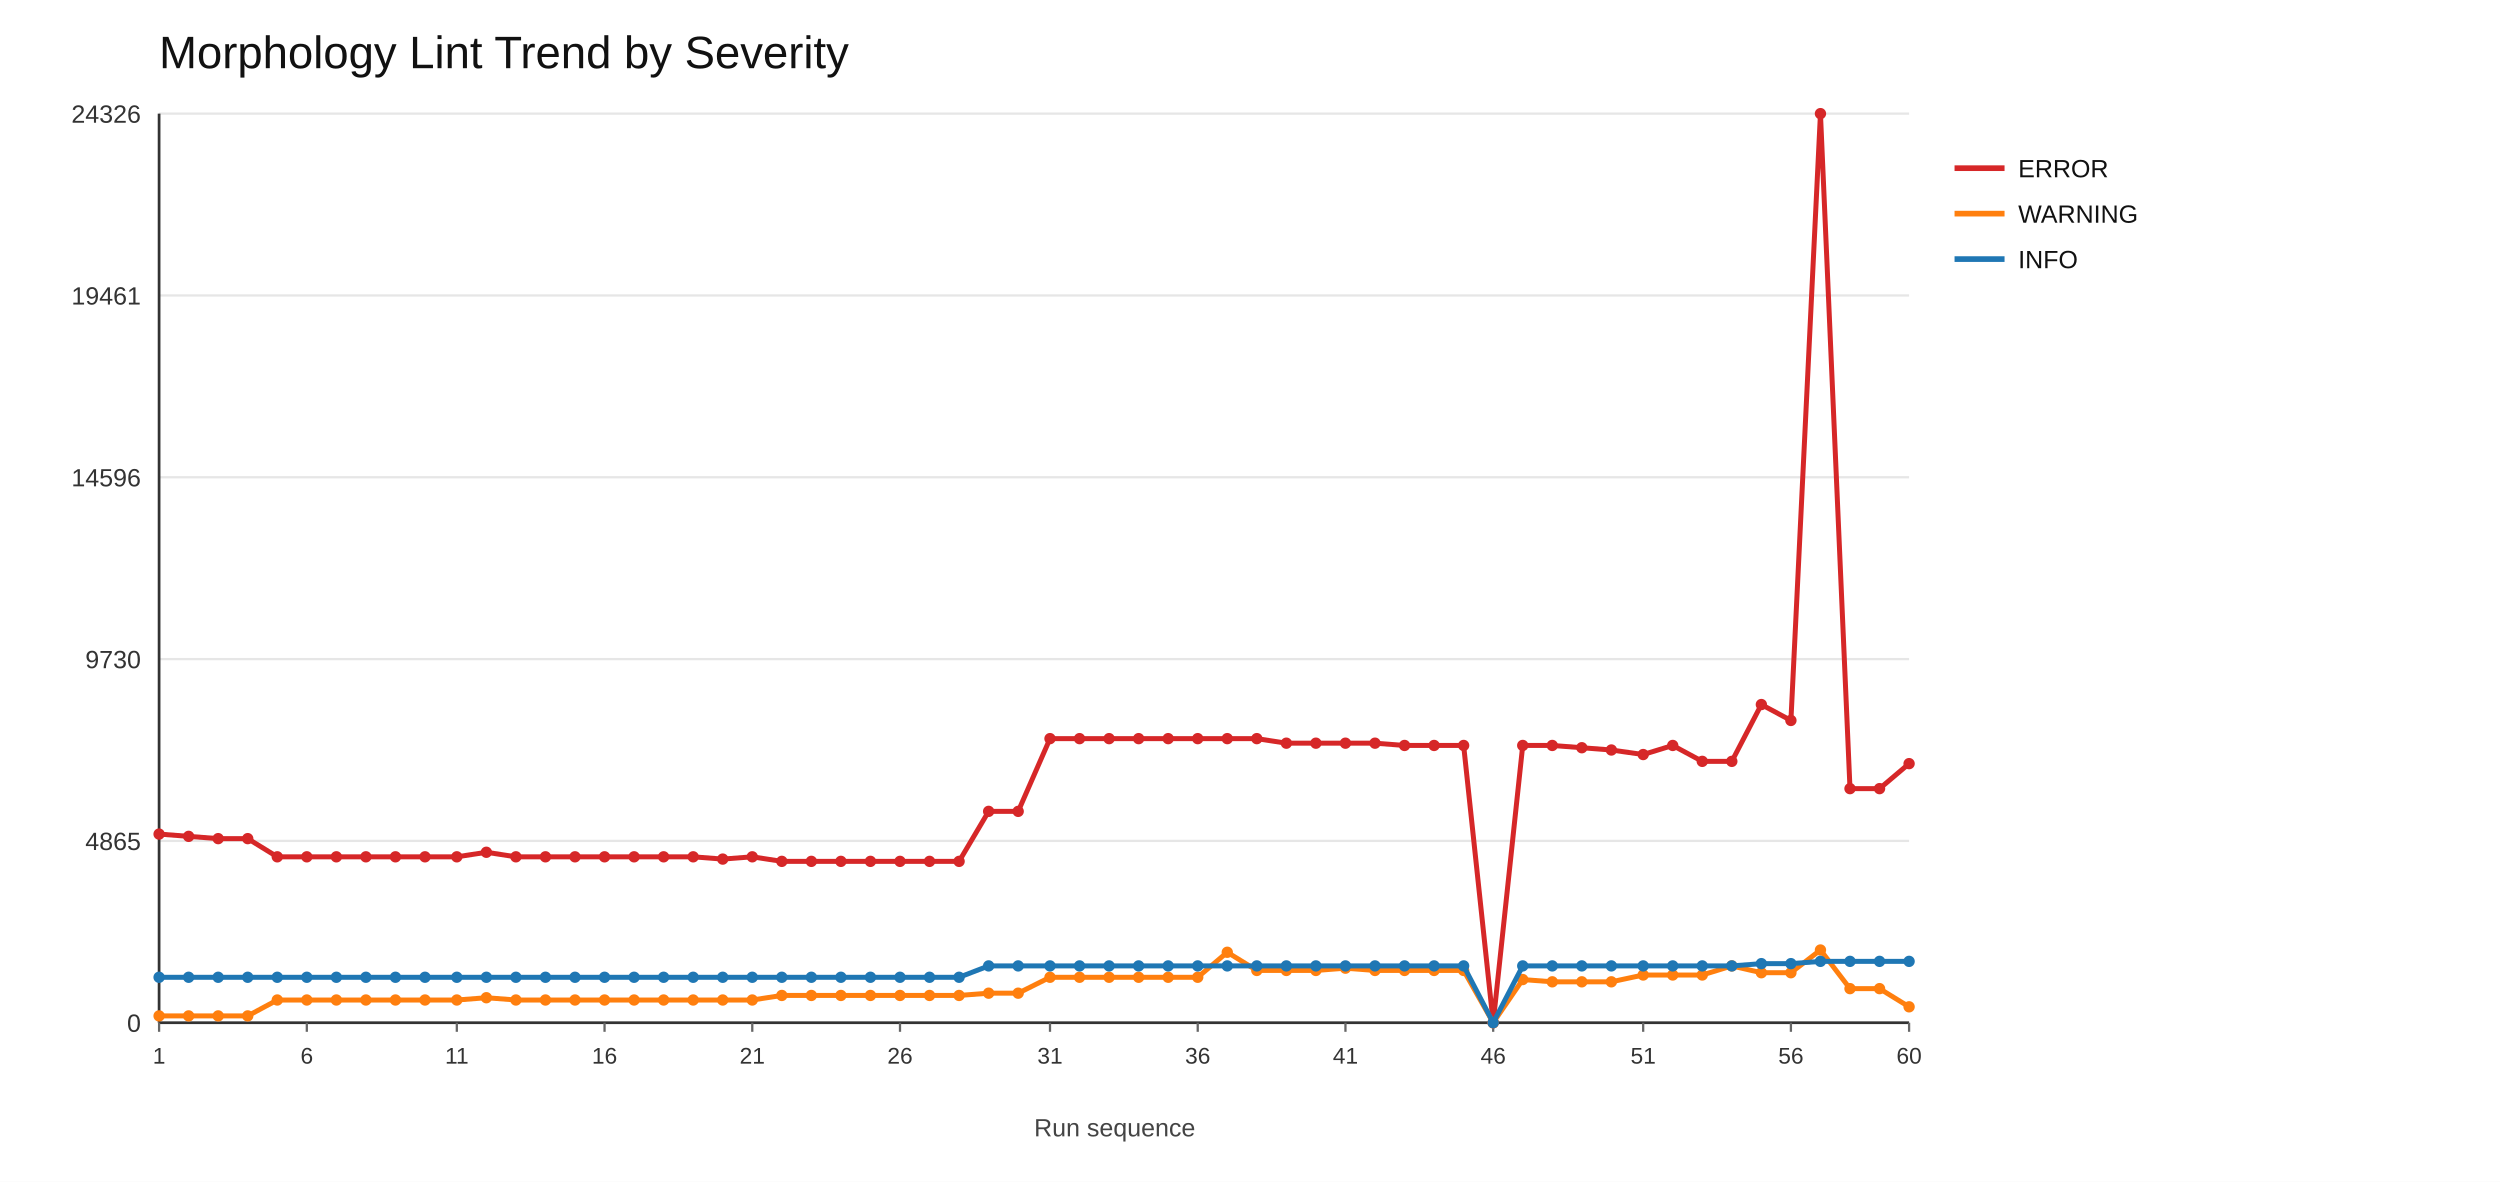
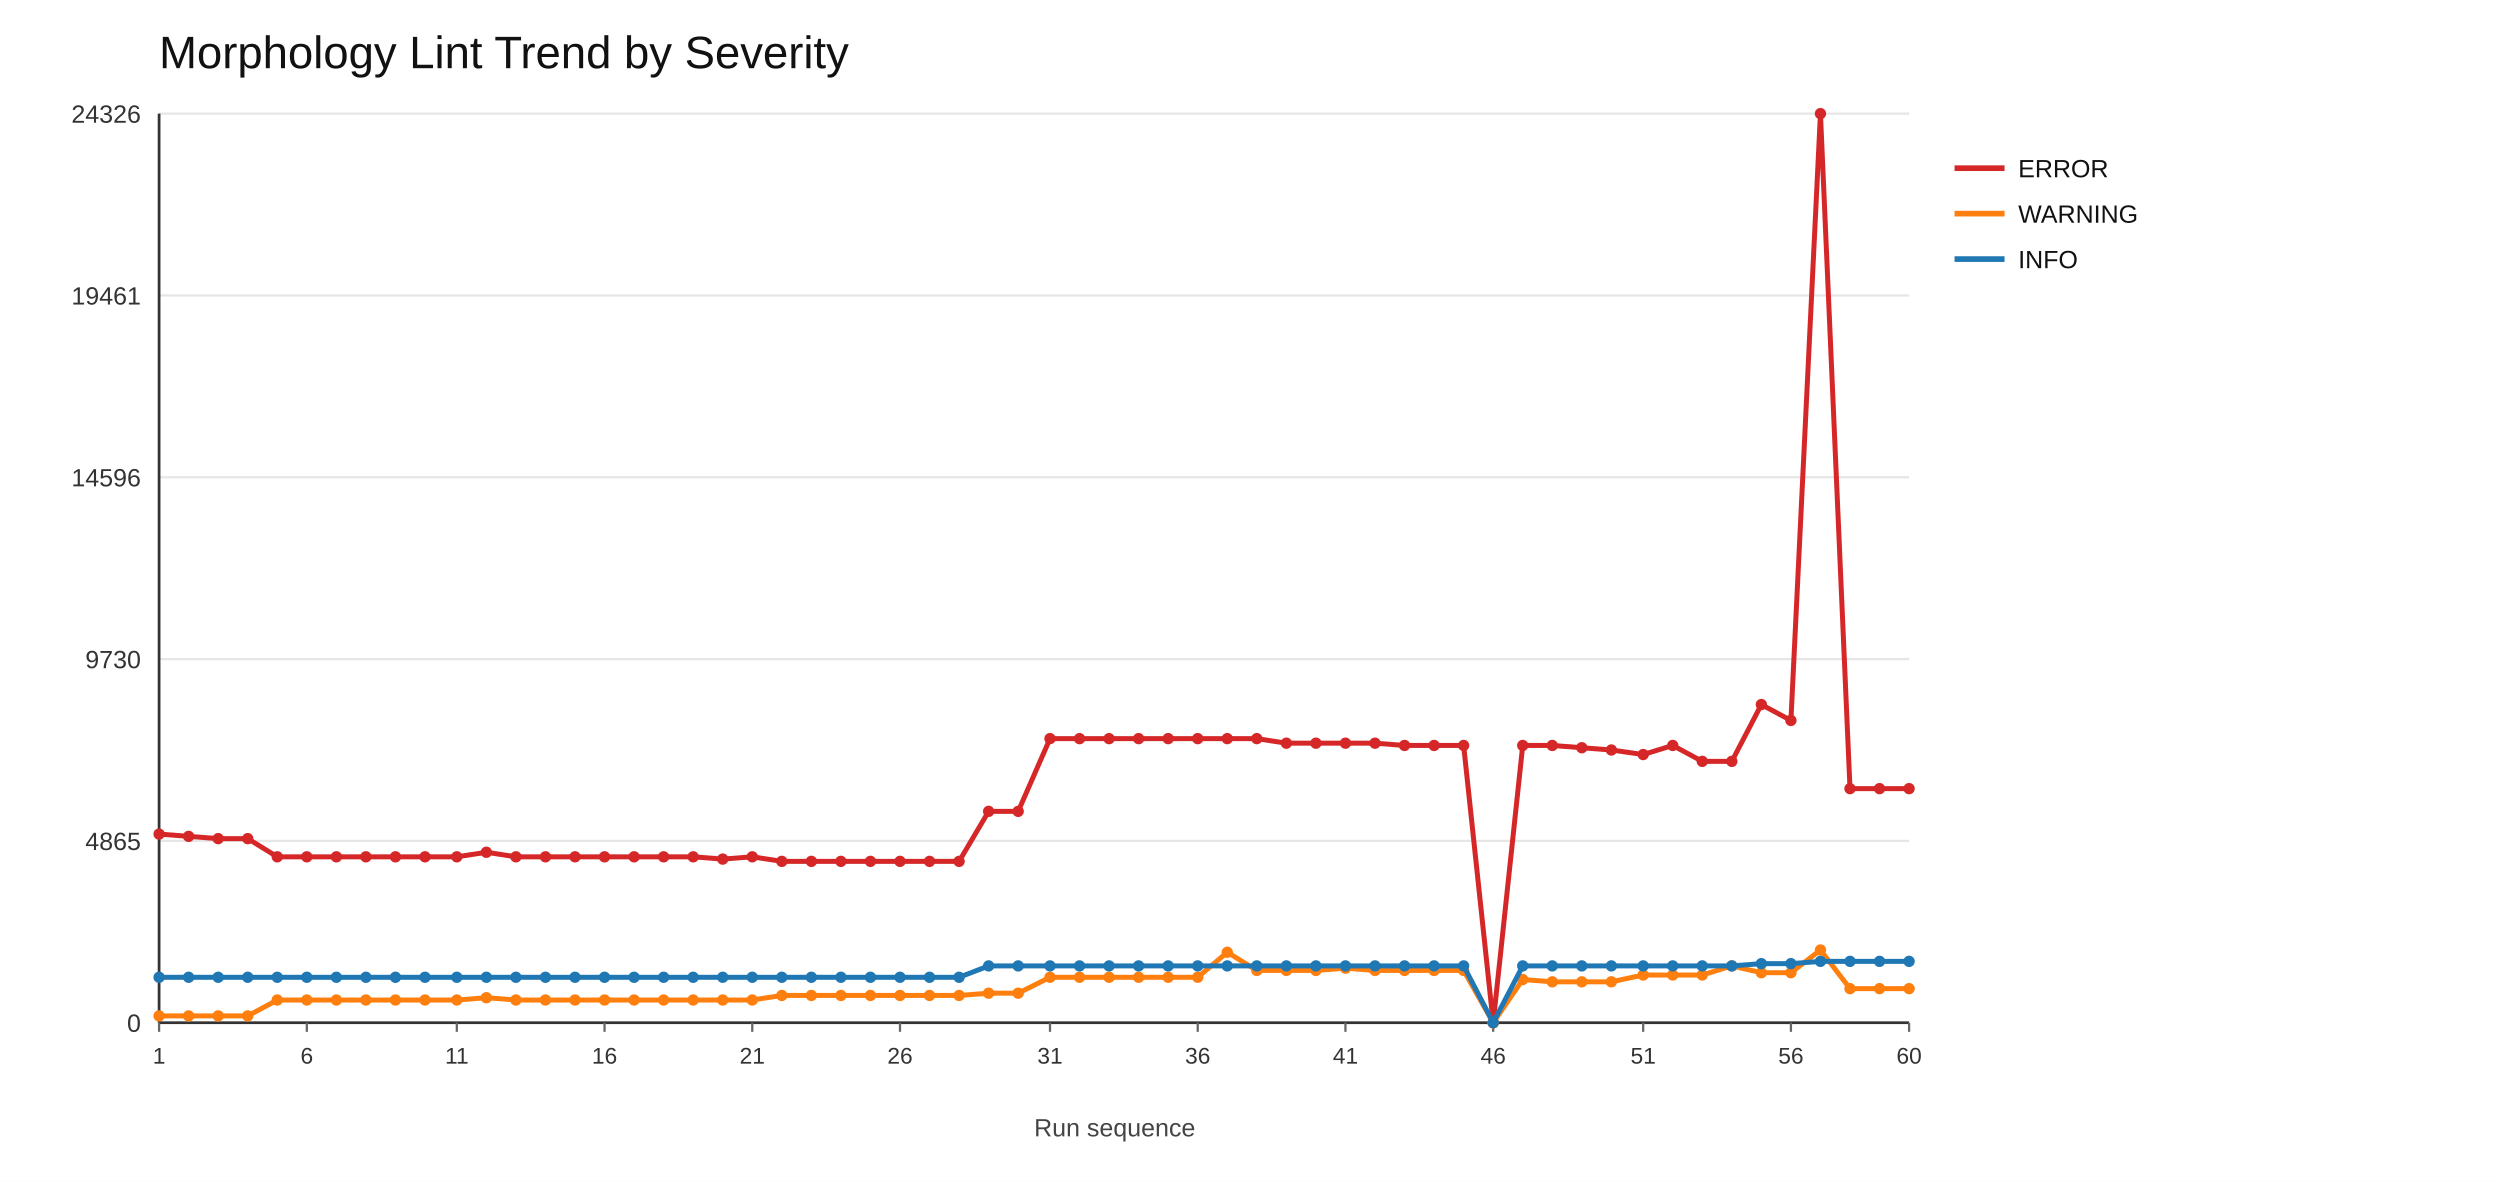
<svg xmlns="http://www.w3.org/2000/svg" width="1100" height="520">
  <rect x="0" y="0" width="1100" height="520" fill="#ffffff" />
  <text x="70" y="30" font-size="20" font-family="Arial" fill="#111">Morphology Lint Trend by Severity</text>
  <line x1="70" y1="450" x2="840" y2="450" stroke="#e6e6e6" stroke-width="1" />
  <text x="62" y="454" font-size="11" font-family="Arial" fill="#333" text-anchor="end">0</text>
  <line x1="70" y1="370" x2="840" y2="370" stroke="#e6e6e6" stroke-width="1" />
  <text x="62" y="374" font-size="11" font-family="Arial" fill="#333" text-anchor="end">4865</text>
  <line x1="70" y1="290" x2="840" y2="290" stroke="#e6e6e6" stroke-width="1" />
  <text x="62" y="294" font-size="11" font-family="Arial" fill="#333" text-anchor="end">9730</text>
  <line x1="70" y1="210" x2="840" y2="210" stroke="#e6e6e6" stroke-width="1" />
  <text x="62" y="214" font-size="11" font-family="Arial" fill="#333" text-anchor="end">14596</text>
  <line x1="70" y1="130" x2="840" y2="130" stroke="#e6e6e6" stroke-width="1" />
  <text x="62" y="134" font-size="11" font-family="Arial" fill="#333" text-anchor="end">19461</text>
  <line x1="70" y1="50" x2="840" y2="50" stroke="#e6e6e6" stroke-width="1" />
  <text x="62" y="54" font-size="11" font-family="Arial" fill="#333" text-anchor="end">24326</text>
  <line x1="70" y1="450" x2="840" y2="450" stroke="#333" stroke-width="1.2" />
  <line x1="70" y1="50" x2="70" y2="450" stroke="#333" stroke-width="1.2" />
  <line x1="70" y1="450" x2="70" y2="454" stroke="#666" stroke-width="1" />
  <text x="70" y="468" font-size="10" font-family="Arial" fill="#333" text-anchor="middle">1</text>
  <line x1="135" y1="450" x2="135" y2="454" stroke="#666" stroke-width="1" />
  <text x="135" y="468" font-size="10" font-family="Arial" fill="#333" text-anchor="middle">6</text>
  <line x1="201" y1="450" x2="201" y2="454" stroke="#666" stroke-width="1" />
  <text x="201" y="468" font-size="10" font-family="Arial" fill="#333" text-anchor="middle">11</text>
  <line x1="266" y1="450" x2="266" y2="454" stroke="#666" stroke-width="1" />
  <text x="266" y="468" font-size="10" font-family="Arial" fill="#333" text-anchor="middle">16</text>
  <line x1="331" y1="450" x2="331" y2="454" stroke="#666" stroke-width="1" />
  <text x="331" y="468" font-size="10" font-family="Arial" fill="#333" text-anchor="middle">21</text>
  <line x1="396" y1="450" x2="396" y2="454" stroke="#666" stroke-width="1" />
  <text x="396" y="468" font-size="10" font-family="Arial" fill="#333" text-anchor="middle">26</text>
  <line x1="462" y1="450" x2="462" y2="454" stroke="#666" stroke-width="1" />
  <text x="462" y="468" font-size="10" font-family="Arial" fill="#333" text-anchor="middle">31</text>
  <line x1="527" y1="450" x2="527" y2="454" stroke="#666" stroke-width="1" />
  <text x="527" y="468" font-size="10" font-family="Arial" fill="#333" text-anchor="middle">36</text>
  <line x1="592" y1="450" x2="592" y2="454" stroke="#666" stroke-width="1" />
  <text x="592" y="468" font-size="10" font-family="Arial" fill="#333" text-anchor="middle">41</text>
  <line x1="657" y1="450" x2="657" y2="454" stroke="#666" stroke-width="1" />
  <text x="657" y="468" font-size="10" font-family="Arial" fill="#333" text-anchor="middle">46</text>
  <line x1="723" y1="450" x2="723" y2="454" stroke="#666" stroke-width="1" />
  <text x="723" y="468" font-size="10" font-family="Arial" fill="#333" text-anchor="middle">51</text>
  <line x1="788" y1="450" x2="788" y2="454" stroke="#666" stroke-width="1" />
  <text x="788" y="468" font-size="10" font-family="Arial" fill="#333" text-anchor="middle">56</text>
  <line x1="840" y1="450" x2="840" y2="454" stroke="#666" stroke-width="1" />
  <text x="840" y="468" font-size="10" font-family="Arial" fill="#333" text-anchor="middle">60</text>
-   <polyline fill="none" stroke="#d62728" stroke-width="2.2" points="70,367 83,368 96,369 109,369 122,377 135,377 148,377 161,377 174,377 187,377 201,377 214,375 227,377 240,377 253,377 266,377 279,377 292,377 305,377 318,378 331,377 344,379 357,379 370,379 383,379 396,379 409,379 422,379 435,357 448,357 462,325 475,325 488,325 501,325 514,325 527,325 540,325 553,325 566,327 579,327 592,327 605,327 618,328 631,328 644,328 657,450 670,328 683,328 696,329 709,330 723,332 736,328 749,335 762,335 775,310 788,317 801,50 814,347 827,347 840,336" />
+   <polyline fill="none" stroke="#d62728" stroke-width="2.2" points="70,367 83,368 96,369 109,369 122,377 135,377 148,377 161,377 174,377 187,377 201,377 214,375 227,377 240,377 253,377 266,377 279,377 292,377 305,377 318,378 331,377 344,379 357,379 370,379 383,379 396,379 409,379 422,379 435,357 448,357 462,325 475,325 488,325 501,325 514,325 527,325 540,325 553,325 566,327 579,327 592,327 605,327 618,328 631,328 644,328 657,450 670,328 683,328 696,329 709,330 723,332 736,328 749,335 762,335 775,310 788,317 801,50 814,347 827,347 840,347" />
  <circle cx="70" cy="367" r="2.5" fill="#d62728" />
  <circle cx="83" cy="368" r="2.5" fill="#d62728" />
  <circle cx="96" cy="369" r="2.5" fill="#d62728" />
  <circle cx="109" cy="369" r="2.5" fill="#d62728" />
  <circle cx="122" cy="377" r="2.5" fill="#d62728" />
  <circle cx="135" cy="377" r="2.5" fill="#d62728" />
  <circle cx="148" cy="377" r="2.5" fill="#d62728" />
  <circle cx="161" cy="377" r="2.5" fill="#d62728" />
  <circle cx="174" cy="377" r="2.5" fill="#d62728" />
  <circle cx="187" cy="377" r="2.5" fill="#d62728" />
  <circle cx="201" cy="377" r="2.5" fill="#d62728" />
  <circle cx="214" cy="375" r="2.5" fill="#d62728" />
  <circle cx="227" cy="377" r="2.5" fill="#d62728" />
  <circle cx="240" cy="377" r="2.5" fill="#d62728" />
  <circle cx="253" cy="377" r="2.5" fill="#d62728" />
  <circle cx="266" cy="377" r="2.5" fill="#d62728" />
  <circle cx="279" cy="377" r="2.5" fill="#d62728" />
  <circle cx="292" cy="377" r="2.5" fill="#d62728" />
  <circle cx="305" cy="377" r="2.5" fill="#d62728" />
  <circle cx="318" cy="378" r="2.5" fill="#d62728" />
  <circle cx="331" cy="377" r="2.5" fill="#d62728" />
  <circle cx="344" cy="379" r="2.5" fill="#d62728" />
  <circle cx="357" cy="379" r="2.5" fill="#d62728" />
  <circle cx="370" cy="379" r="2.5" fill="#d62728" />
  <circle cx="383" cy="379" r="2.5" fill="#d62728" />
  <circle cx="396" cy="379" r="2.5" fill="#d62728" />
  <circle cx="409" cy="379" r="2.5" fill="#d62728" />
  <circle cx="422" cy="379" r="2.5" fill="#d62728" />
  <circle cx="435" cy="357" r="2.5" fill="#d62728" />
  <circle cx="448" cy="357" r="2.5" fill="#d62728" />
  <circle cx="462" cy="325" r="2.5" fill="#d62728" />
  <circle cx="475" cy="325" r="2.5" fill="#d62728" />
  <circle cx="488" cy="325" r="2.5" fill="#d62728" />
  <circle cx="501" cy="325" r="2.5" fill="#d62728" />
  <circle cx="514" cy="325" r="2.5" fill="#d62728" />
  <circle cx="527" cy="325" r="2.5" fill="#d62728" />
  <circle cx="540" cy="325" r="2.5" fill="#d62728" />
  <circle cx="553" cy="325" r="2.5" fill="#d62728" />
  <circle cx="566" cy="327" r="2.5" fill="#d62728" />
  <circle cx="579" cy="327" r="2.5" fill="#d62728" />
  <circle cx="592" cy="327" r="2.5" fill="#d62728" />
  <circle cx="605" cy="327" r="2.5" fill="#d62728" />
  <circle cx="618" cy="328" r="2.5" fill="#d62728" />
  <circle cx="631" cy="328" r="2.5" fill="#d62728" />
  <circle cx="644" cy="328" r="2.5" fill="#d62728" />
  <circle cx="657" cy="450" r="2.5" fill="#d62728" />
  <circle cx="670" cy="328" r="2.5" fill="#d62728" />
  <circle cx="683" cy="328" r="2.5" fill="#d62728" />
  <circle cx="696" cy="329" r="2.5" fill="#d62728" />
  <circle cx="709" cy="330" r="2.5" fill="#d62728" />
  <circle cx="723" cy="332" r="2.5" fill="#d62728" />
  <circle cx="736" cy="328" r="2.5" fill="#d62728" />
  <circle cx="749" cy="335" r="2.5" fill="#d62728" />
  <circle cx="762" cy="335" r="2.5" fill="#d62728" />
  <circle cx="775" cy="310" r="2.5" fill="#d62728" />
  <circle cx="788" cy="317" r="2.5" fill="#d62728" />
  <circle cx="801" cy="50" r="2.5" fill="#d62728" />
  <circle cx="814" cy="347" r="2.5" fill="#d62728" />
  <circle cx="827" cy="347" r="2.5" fill="#d62728" />
-   <circle cx="840" cy="336" r="2.5" fill="#d62728" />
+   <circle cx="840" cy="347" r="2.5" fill="#d62728" />
  <line x1="860" y1="74" x2="882" y2="74" stroke="#d62728" stroke-width="2.5" />
  <text x="888" y="78" font-size="11" font-family="Arial" fill="#111">ERROR</text>
-   <polyline fill="none" stroke="#ff7f0e" stroke-width="2.2" points="70,447 83,447 96,447 109,447 122,440 135,440 148,440 161,440 174,440 187,440 201,440 214,439 227,440 240,440 253,440 266,440 279,440 292,440 305,440 318,440 331,440 344,438 357,438 370,438 383,438 396,438 409,438 422,438 435,437 448,437 462,430 475,430 488,430 501,430 514,430 527,430 540,419 553,427 566,427 579,427 592,426 605,427 618,427 631,427 644,427 657,450 670,431 683,432 696,432 709,432 723,429 736,429 749,429 762,425 775,428 788,428 801,418 814,435 827,435 840,443" />
+   <polyline fill="none" stroke="#ff7f0e" stroke-width="2.2" points="70,447 83,447 96,447 109,447 122,440 135,440 148,440 161,440 174,440 187,440 201,440 214,439 227,440 240,440 253,440 266,440 279,440 292,440 305,440 318,440 331,440 344,438 357,438 370,438 383,438 396,438 409,438 422,438 435,437 448,437 462,430 475,430 488,430 501,430 514,430 527,430 540,419 553,427 566,427 579,427 592,426 605,427 618,427 631,427 644,427 657,450 670,431 683,432 696,432 709,432 723,429 736,429 749,429 762,425 775,428 788,428 801,418 814,435 827,435 840,435" />
  <circle cx="70" cy="447" r="2.5" fill="#ff7f0e" />
  <circle cx="83" cy="447" r="2.5" fill="#ff7f0e" />
  <circle cx="96" cy="447" r="2.5" fill="#ff7f0e" />
  <circle cx="109" cy="447" r="2.5" fill="#ff7f0e" />
  <circle cx="122" cy="440" r="2.5" fill="#ff7f0e" />
  <circle cx="135" cy="440" r="2.5" fill="#ff7f0e" />
  <circle cx="148" cy="440" r="2.5" fill="#ff7f0e" />
  <circle cx="161" cy="440" r="2.5" fill="#ff7f0e" />
  <circle cx="174" cy="440" r="2.5" fill="#ff7f0e" />
  <circle cx="187" cy="440" r="2.5" fill="#ff7f0e" />
  <circle cx="201" cy="440" r="2.5" fill="#ff7f0e" />
  <circle cx="214" cy="439" r="2.5" fill="#ff7f0e" />
  <circle cx="227" cy="440" r="2.5" fill="#ff7f0e" />
  <circle cx="240" cy="440" r="2.5" fill="#ff7f0e" />
  <circle cx="253" cy="440" r="2.5" fill="#ff7f0e" />
  <circle cx="266" cy="440" r="2.5" fill="#ff7f0e" />
  <circle cx="279" cy="440" r="2.5" fill="#ff7f0e" />
  <circle cx="292" cy="440" r="2.5" fill="#ff7f0e" />
  <circle cx="305" cy="440" r="2.5" fill="#ff7f0e" />
  <circle cx="318" cy="440" r="2.5" fill="#ff7f0e" />
  <circle cx="331" cy="440" r="2.5" fill="#ff7f0e" />
  <circle cx="344" cy="438" r="2.5" fill="#ff7f0e" />
  <circle cx="357" cy="438" r="2.5" fill="#ff7f0e" />
  <circle cx="370" cy="438" r="2.5" fill="#ff7f0e" />
  <circle cx="383" cy="438" r="2.5" fill="#ff7f0e" />
  <circle cx="396" cy="438" r="2.5" fill="#ff7f0e" />
  <circle cx="409" cy="438" r="2.5" fill="#ff7f0e" />
  <circle cx="422" cy="438" r="2.5" fill="#ff7f0e" />
  <circle cx="435" cy="437" r="2.5" fill="#ff7f0e" />
  <circle cx="448" cy="437" r="2.5" fill="#ff7f0e" />
  <circle cx="462" cy="430" r="2.5" fill="#ff7f0e" />
  <circle cx="475" cy="430" r="2.5" fill="#ff7f0e" />
  <circle cx="488" cy="430" r="2.5" fill="#ff7f0e" />
  <circle cx="501" cy="430" r="2.5" fill="#ff7f0e" />
  <circle cx="514" cy="430" r="2.5" fill="#ff7f0e" />
  <circle cx="527" cy="430" r="2.5" fill="#ff7f0e" />
  <circle cx="540" cy="419" r="2.5" fill="#ff7f0e" />
  <circle cx="553" cy="427" r="2.5" fill="#ff7f0e" />
  <circle cx="566" cy="427" r="2.5" fill="#ff7f0e" />
  <circle cx="579" cy="427" r="2.5" fill="#ff7f0e" />
  <circle cx="592" cy="426" r="2.5" fill="#ff7f0e" />
  <circle cx="605" cy="427" r="2.5" fill="#ff7f0e" />
  <circle cx="618" cy="427" r="2.5" fill="#ff7f0e" />
  <circle cx="631" cy="427" r="2.5" fill="#ff7f0e" />
  <circle cx="644" cy="427" r="2.5" fill="#ff7f0e" />
  <circle cx="657" cy="450" r="2.5" fill="#ff7f0e" />
  <circle cx="670" cy="431" r="2.5" fill="#ff7f0e" />
  <circle cx="683" cy="432" r="2.5" fill="#ff7f0e" />
  <circle cx="696" cy="432" r="2.5" fill="#ff7f0e" />
  <circle cx="709" cy="432" r="2.5" fill="#ff7f0e" />
  <circle cx="723" cy="429" r="2.5" fill="#ff7f0e" />
  <circle cx="736" cy="429" r="2.5" fill="#ff7f0e" />
  <circle cx="749" cy="429" r="2.5" fill="#ff7f0e" />
  <circle cx="762" cy="425" r="2.5" fill="#ff7f0e" />
  <circle cx="775" cy="428" r="2.5" fill="#ff7f0e" />
  <circle cx="788" cy="428" r="2.5" fill="#ff7f0e" />
  <circle cx="801" cy="418" r="2.5" fill="#ff7f0e" />
  <circle cx="814" cy="435" r="2.5" fill="#ff7f0e" />
  <circle cx="827" cy="435" r="2.5" fill="#ff7f0e" />
-   <circle cx="840" cy="443" r="2.5" fill="#ff7f0e" />
+   <circle cx="840" cy="435" r="2.5" fill="#ff7f0e" />
  <line x1="860" y1="94" x2="882" y2="94" stroke="#ff7f0e" stroke-width="2.5" />
  <text x="888" y="98" font-size="11" font-family="Arial" fill="#111">WARNING</text>
  <polyline fill="none" stroke="#1f77b4" stroke-width="2.2" points="70,430 83,430 96,430 109,430 122,430 135,430 148,430 161,430 174,430 187,430 201,430 214,430 227,430 240,430 253,430 266,430 279,430 292,430 305,430 318,430 331,430 344,430 357,430 370,430 383,430 396,430 409,430 422,430 435,425 448,425 462,425 475,425 488,425 501,425 514,425 527,425 540,425 553,425 566,425 579,425 592,425 605,425 618,425 631,425 644,425 657,450 670,425 683,425 696,425 709,425 723,425 736,425 749,425 762,425 775,424 788,424 801,423 814,423 827,423 840,423" />
  <circle cx="70" cy="430" r="2.5" fill="#1f77b4" />
  <circle cx="83" cy="430" r="2.5" fill="#1f77b4" />
  <circle cx="96" cy="430" r="2.5" fill="#1f77b4" />
  <circle cx="109" cy="430" r="2.5" fill="#1f77b4" />
  <circle cx="122" cy="430" r="2.5" fill="#1f77b4" />
  <circle cx="135" cy="430" r="2.5" fill="#1f77b4" />
  <circle cx="148" cy="430" r="2.5" fill="#1f77b4" />
  <circle cx="161" cy="430" r="2.5" fill="#1f77b4" />
  <circle cx="174" cy="430" r="2.5" fill="#1f77b4" />
  <circle cx="187" cy="430" r="2.5" fill="#1f77b4" />
  <circle cx="201" cy="430" r="2.5" fill="#1f77b4" />
  <circle cx="214" cy="430" r="2.5" fill="#1f77b4" />
  <circle cx="227" cy="430" r="2.5" fill="#1f77b4" />
  <circle cx="240" cy="430" r="2.5" fill="#1f77b4" />
  <circle cx="253" cy="430" r="2.5" fill="#1f77b4" />
  <circle cx="266" cy="430" r="2.5" fill="#1f77b4" />
  <circle cx="279" cy="430" r="2.5" fill="#1f77b4" />
  <circle cx="292" cy="430" r="2.5" fill="#1f77b4" />
  <circle cx="305" cy="430" r="2.5" fill="#1f77b4" />
  <circle cx="318" cy="430" r="2.5" fill="#1f77b4" />
  <circle cx="331" cy="430" r="2.5" fill="#1f77b4" />
  <circle cx="344" cy="430" r="2.5" fill="#1f77b4" />
  <circle cx="357" cy="430" r="2.5" fill="#1f77b4" />
  <circle cx="370" cy="430" r="2.5" fill="#1f77b4" />
  <circle cx="383" cy="430" r="2.5" fill="#1f77b4" />
  <circle cx="396" cy="430" r="2.5" fill="#1f77b4" />
  <circle cx="409" cy="430" r="2.5" fill="#1f77b4" />
  <circle cx="422" cy="430" r="2.5" fill="#1f77b4" />
  <circle cx="435" cy="425" r="2.5" fill="#1f77b4" />
  <circle cx="448" cy="425" r="2.5" fill="#1f77b4" />
  <circle cx="462" cy="425" r="2.5" fill="#1f77b4" />
  <circle cx="475" cy="425" r="2.5" fill="#1f77b4" />
  <circle cx="488" cy="425" r="2.5" fill="#1f77b4" />
  <circle cx="501" cy="425" r="2.5" fill="#1f77b4" />
  <circle cx="514" cy="425" r="2.5" fill="#1f77b4" />
  <circle cx="527" cy="425" r="2.5" fill="#1f77b4" />
  <circle cx="540" cy="425" r="2.5" fill="#1f77b4" />
  <circle cx="553" cy="425" r="2.5" fill="#1f77b4" />
  <circle cx="566" cy="425" r="2.5" fill="#1f77b4" />
  <circle cx="579" cy="425" r="2.5" fill="#1f77b4" />
  <circle cx="592" cy="425" r="2.5" fill="#1f77b4" />
  <circle cx="605" cy="425" r="2.5" fill="#1f77b4" />
  <circle cx="618" cy="425" r="2.5" fill="#1f77b4" />
  <circle cx="631" cy="425" r="2.5" fill="#1f77b4" />
  <circle cx="644" cy="425" r="2.5" fill="#1f77b4" />
  <circle cx="657" cy="450" r="2.5" fill="#1f77b4" />
  <circle cx="670" cy="425" r="2.5" fill="#1f77b4" />
  <circle cx="683" cy="425" r="2.5" fill="#1f77b4" />
  <circle cx="696" cy="425" r="2.5" fill="#1f77b4" />
  <circle cx="709" cy="425" r="2.5" fill="#1f77b4" />
  <circle cx="723" cy="425" r="2.5" fill="#1f77b4" />
  <circle cx="736" cy="425" r="2.5" fill="#1f77b4" />
  <circle cx="749" cy="425" r="2.5" fill="#1f77b4" />
  <circle cx="762" cy="425" r="2.5" fill="#1f77b4" />
  <circle cx="775" cy="424" r="2.5" fill="#1f77b4" />
  <circle cx="788" cy="424" r="2.5" fill="#1f77b4" />
  <circle cx="801" cy="423" r="2.5" fill="#1f77b4" />
  <circle cx="814" cy="423" r="2.5" fill="#1f77b4" />
  <circle cx="827" cy="423" r="2.5" fill="#1f77b4" />
  <circle cx="840" cy="423" r="2.5" fill="#1f77b4" />
  <line x1="860" y1="114" x2="882" y2="114" stroke="#1f77b4" stroke-width="2.5" />
  <text x="888" y="118" font-size="11" font-family="Arial" fill="#111">INFO</text>
  <text x="455" y="500" font-size="11" font-family="Arial" fill="#444">Run sequence</text>
</svg>
